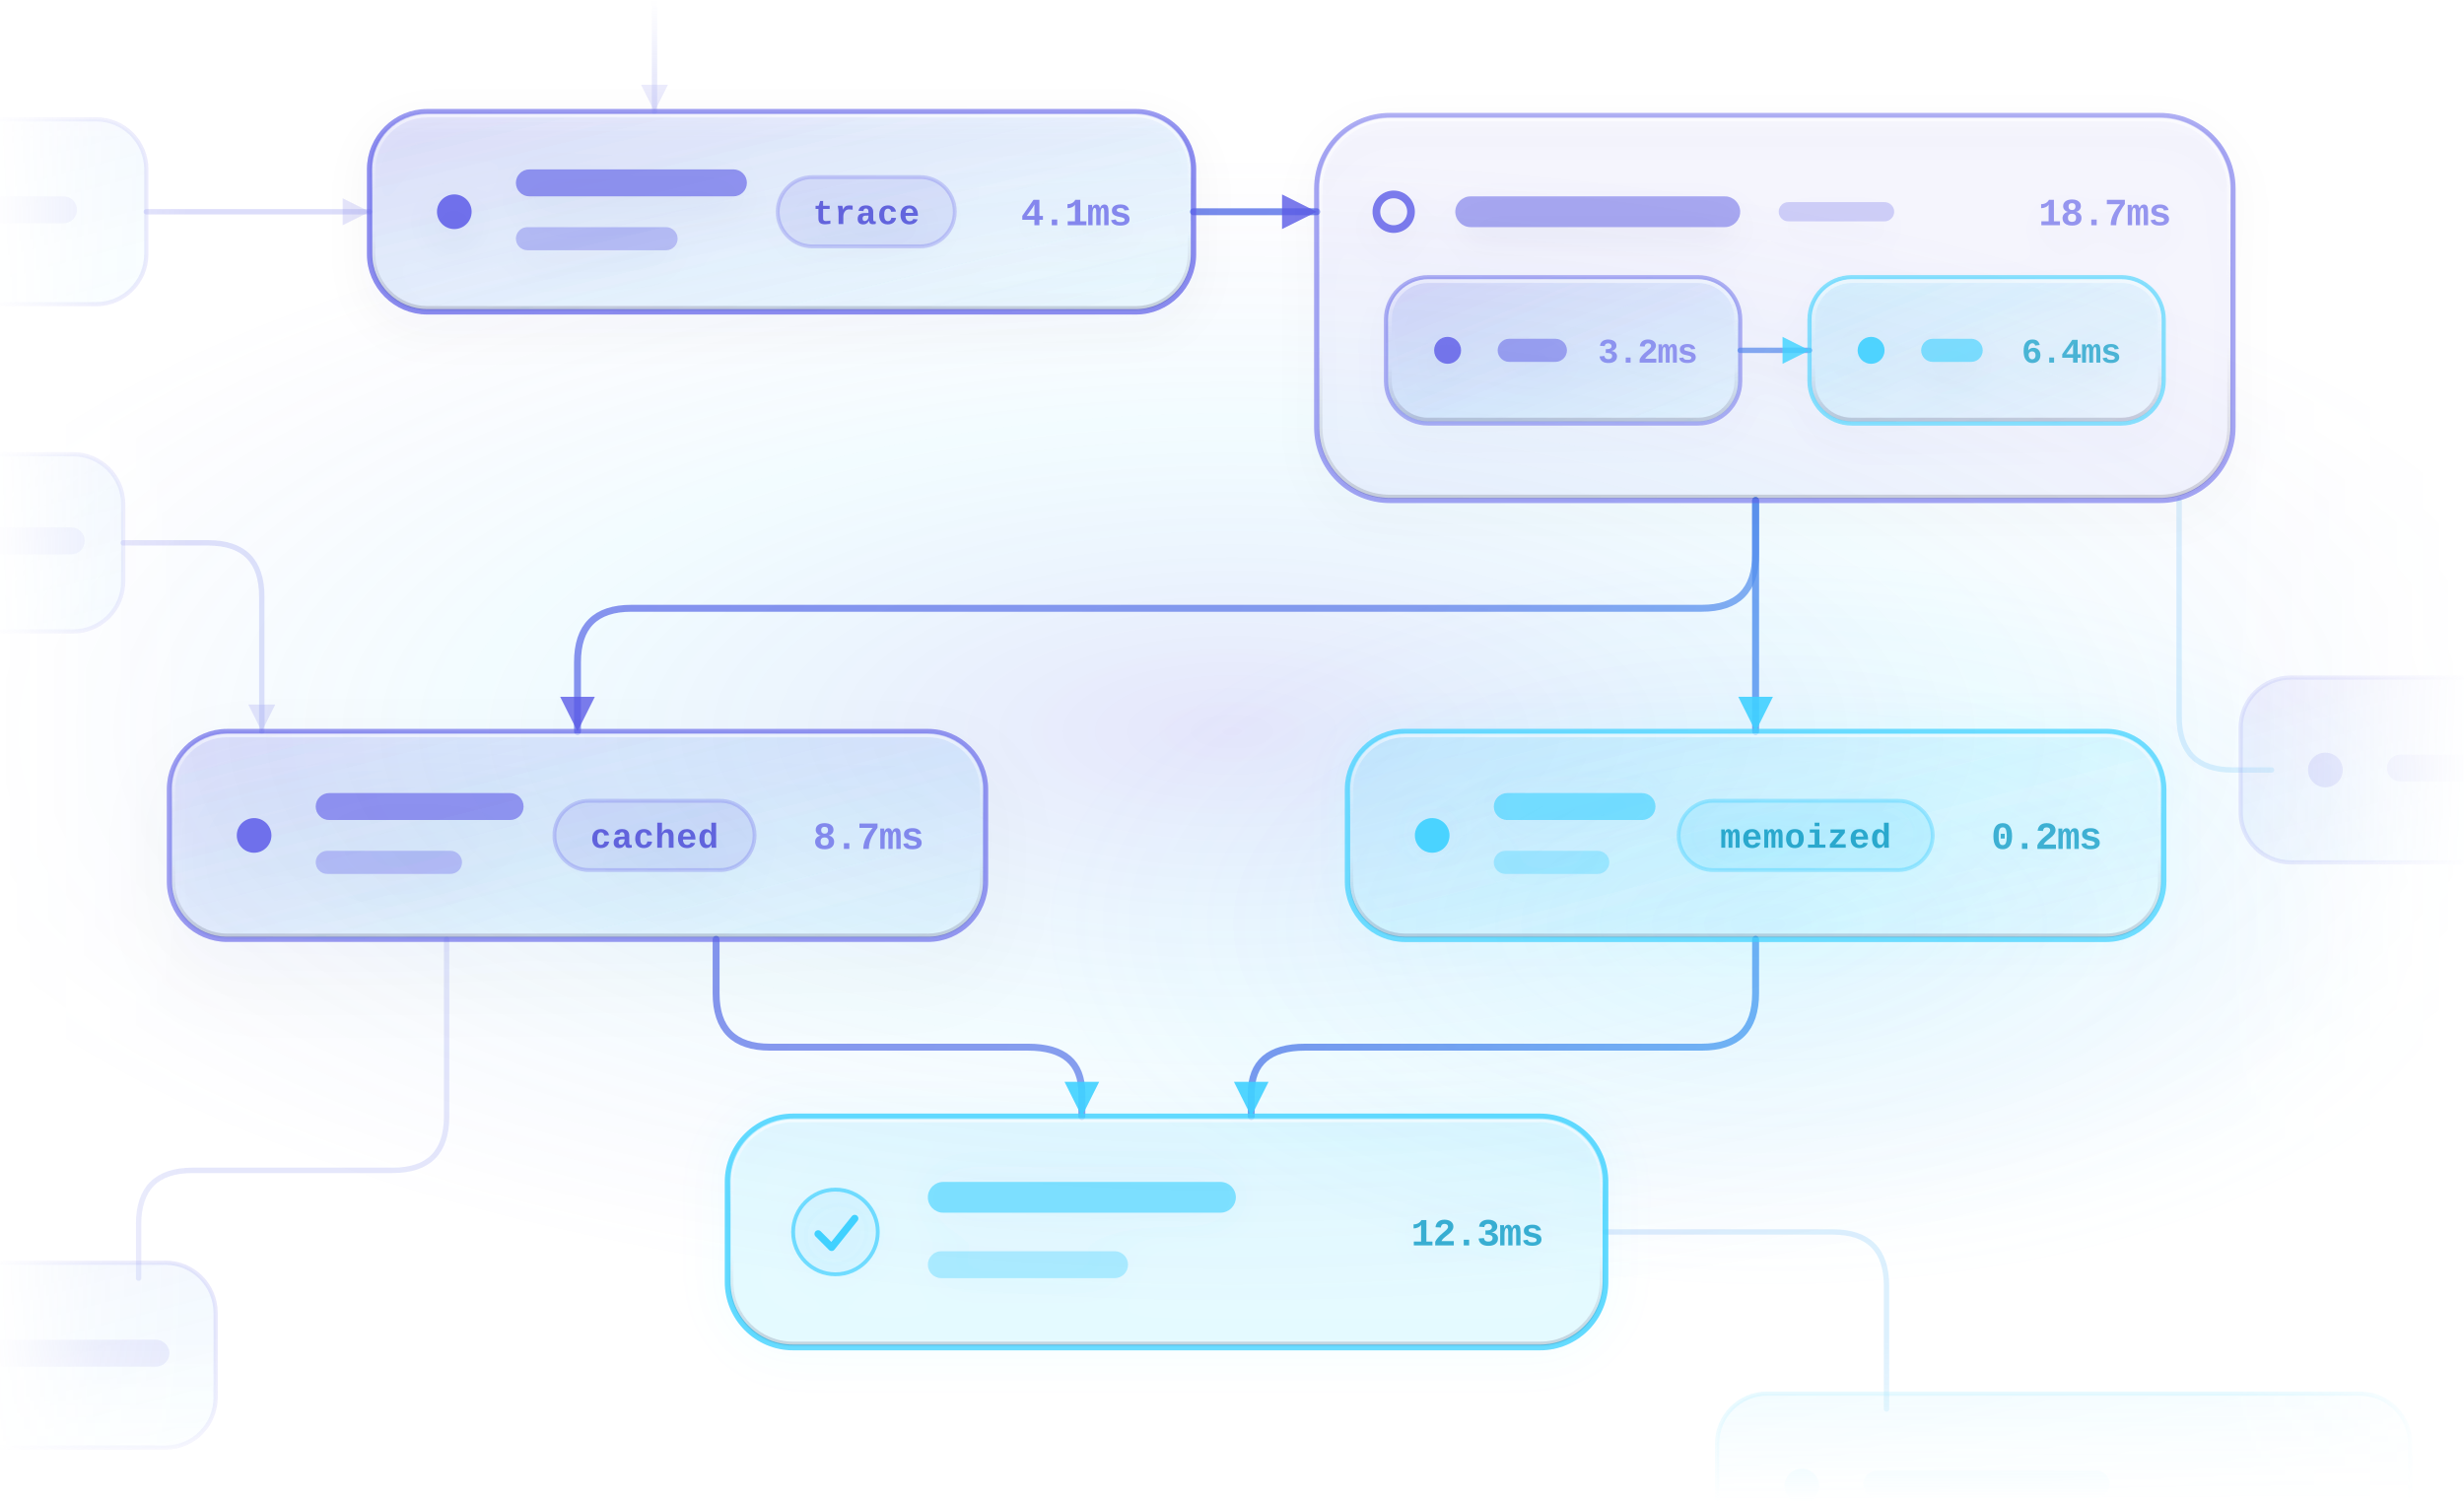
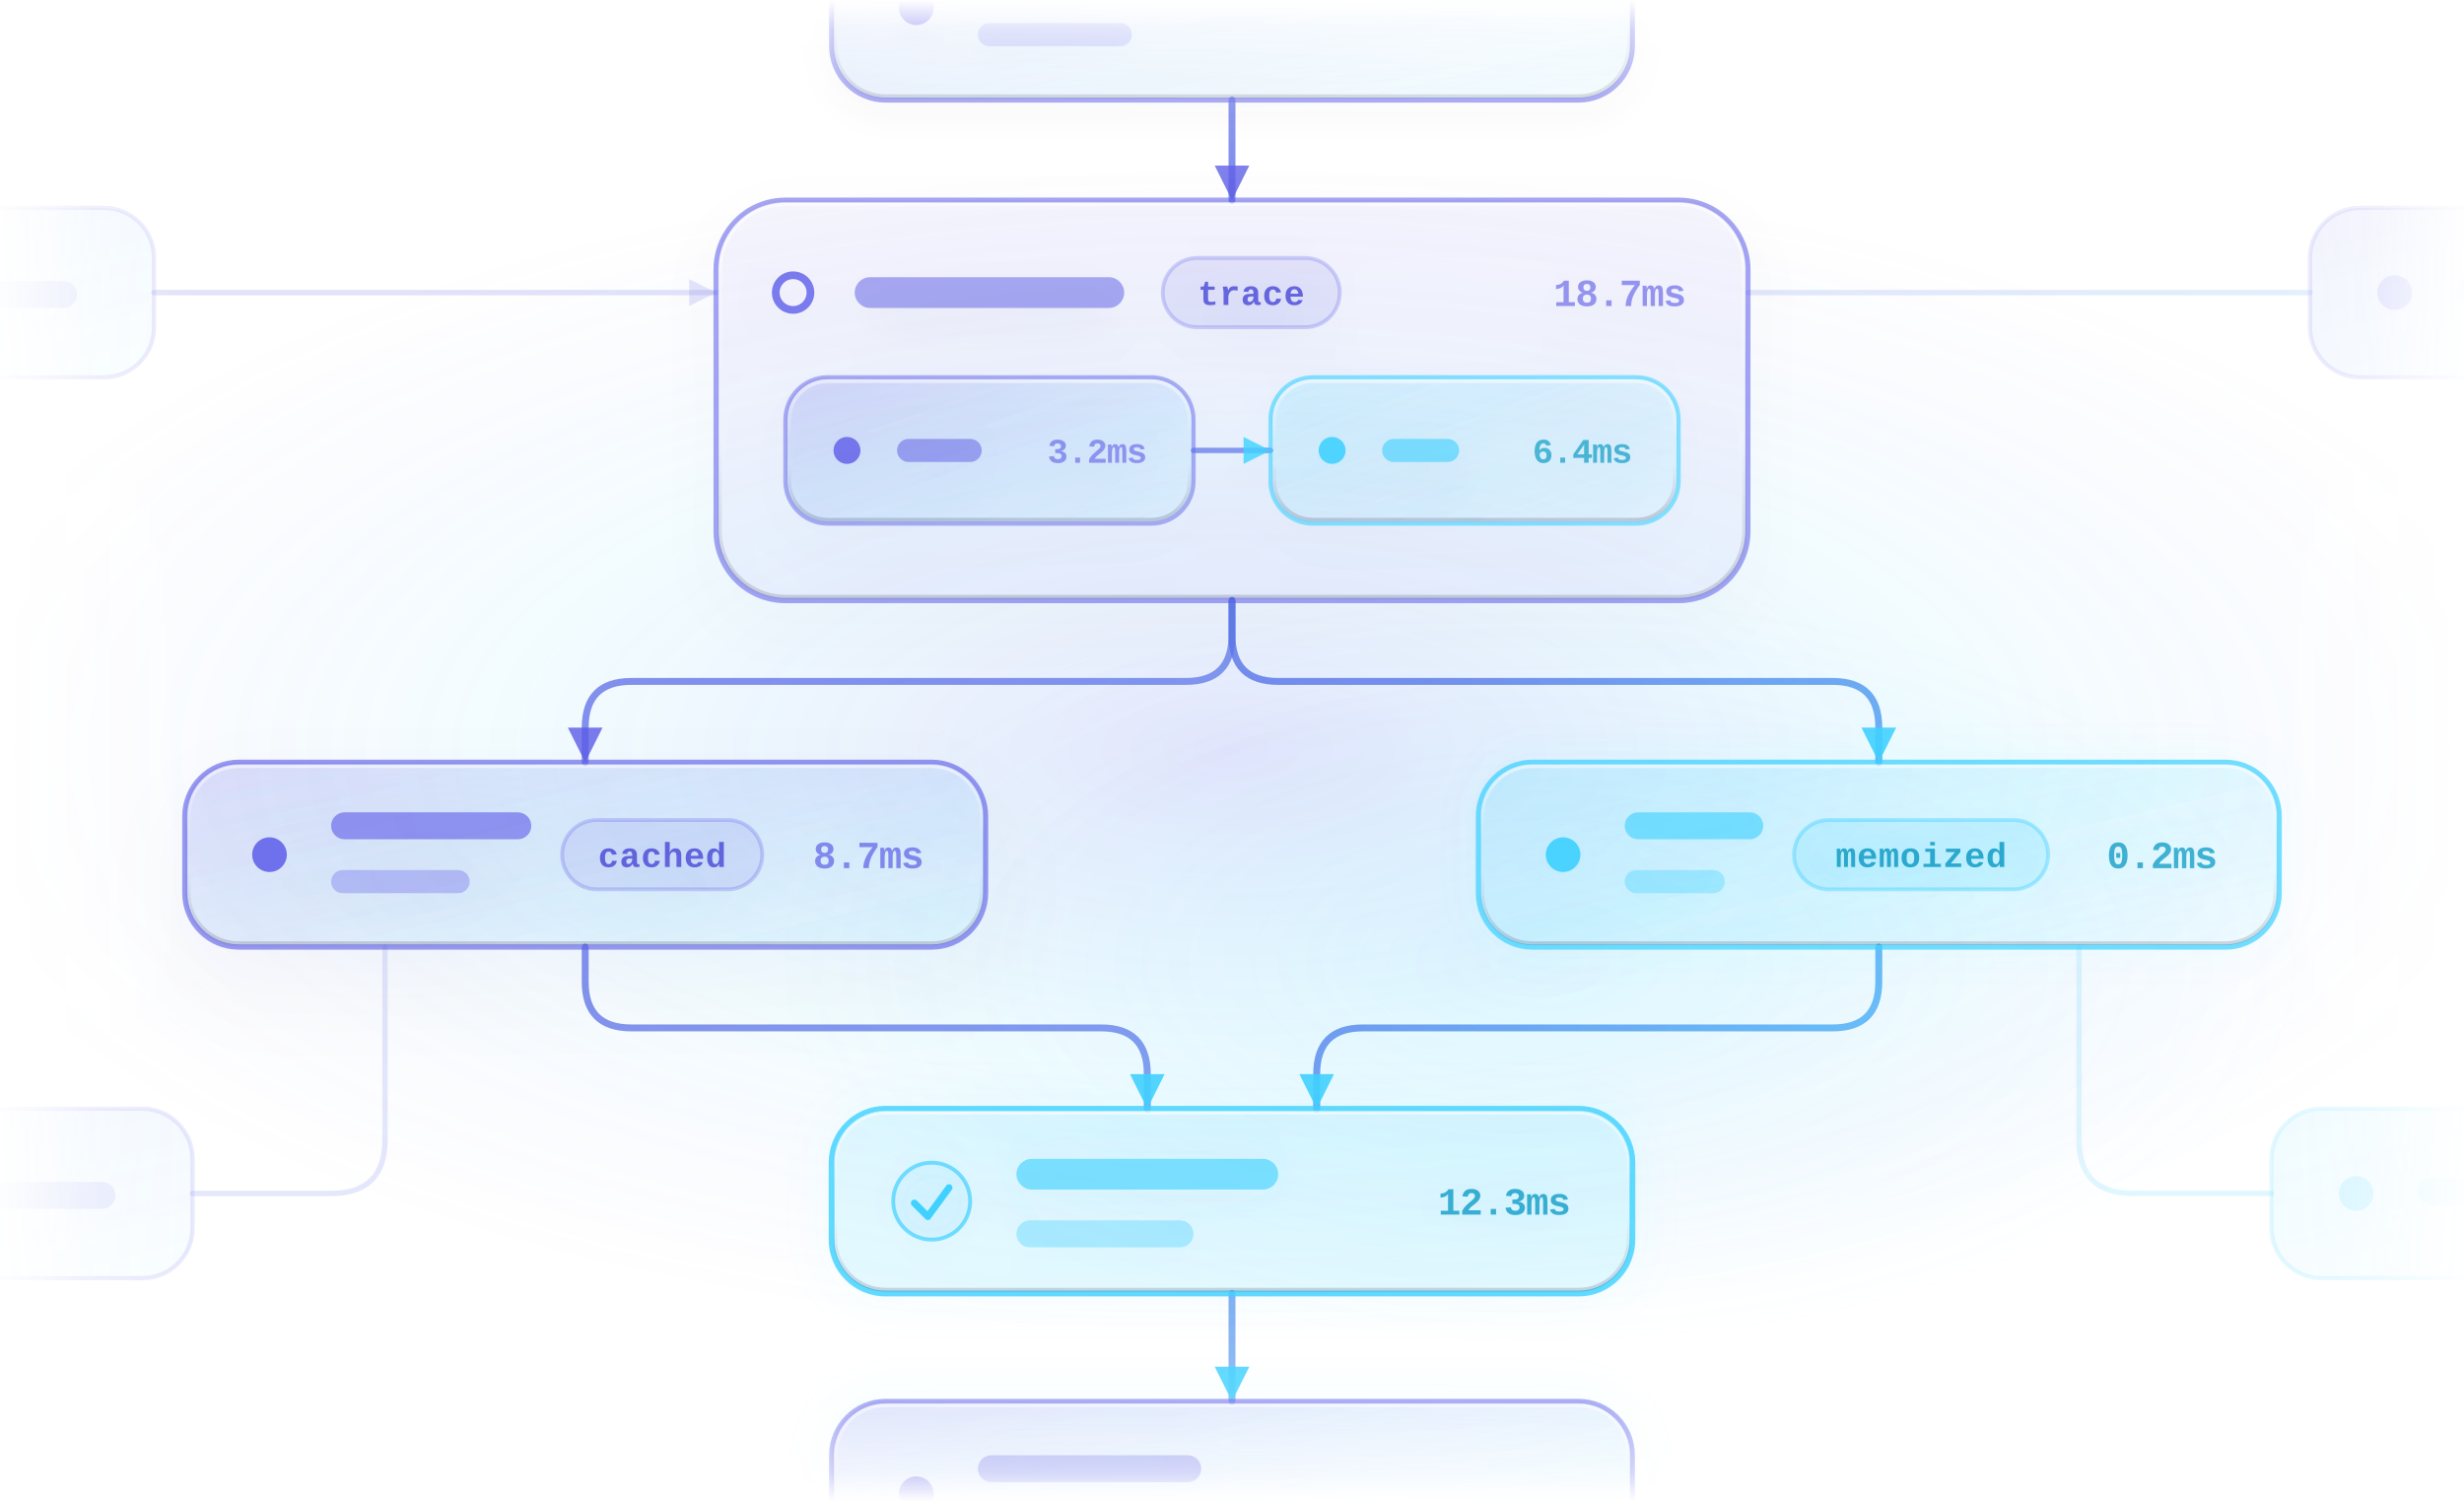
<svg xmlns="http://www.w3.org/2000/svg" viewBox="0 0 640 390" fill="none">
  <defs>
-     <linearGradient id="flow" x1="20" y1="40" x2="600" y2="350" gradientUnits="userSpaceOnUse">
+     <linearGradient id="flow" x1="120" y1="20" x2="520" y2="370" gradientUnits="userSpaceOnUse">
      <stop stop-color="#5c5ce7" />
      <stop offset=".55" stop-color="#5a7ae8" />
      <stop offset="1" stop-color="#41d1ff" />
    </linearGradient>
    <linearGradient id="glass" x1="0" y1="0" x2="1" y2="1">
      <stop stop-color="#5c5ce7" stop-opacity=".2" />
      <stop offset="1" stop-color="#41d1ff" stop-opacity=".07" />
    </linearGradient>
    <linearGradient id="glass-accent" x1="0" y1="0" x2="1" y2="1">
      <stop stop-color="#41d1ff" stop-opacity=".17" />
      <stop offset="1" stop-color="#41d1ff" stop-opacity=".05" />
    </linearGradient>
    <linearGradient id="bevel" x1="0" y1="0" x2="0" y2="1">
      <stop stop-color="#ffffff" stop-opacity=".5" />
      <stop offset=".42" stop-color="#ffffff" stop-opacity="0" />
      <stop offset=".6" stop-color="#161238" stop-opacity="0" />
      <stop offset="1" stop-color="#161238" stop-opacity=".17" />
    </linearGradient>
    <radialGradient id="atmosphere">
      <stop stop-color="#5c5ce7" stop-opacity=".16" />
      <stop offset=".55" stop-color="#41d1ff" stop-opacity=".065" />
      <stop offset="1" stop-color="#5c5ce7" stop-opacity="0" />
    </radialGradient>
    <radialGradient id="accent-atmosphere">
      <stop stop-color="#41d1ff" stop-opacity=".11" />
      <stop offset="1" stop-color="#41d1ff" stop-opacity="0" />
    </radialGradient>
    <linearGradient id="fade-x" x1="0" y1="0" x2="1" y2="0">
      <stop stop-color="white" stop-opacity="0" />
      <stop offset=".018" stop-color="white" stop-opacity=".28" />
      <stop offset=".042" stop-color="white" stop-opacity=".7" />
      <stop offset=".08" stop-color="white" />
-       <stop offset=".9" stop-color="white" />
-       <stop offset=".94" stop-color="white" stop-opacity=".72" />
-       <stop offset=".975" stop-color="white" stop-opacity=".3" />
+       <stop offset=".92" stop-color="white" />
+       <stop offset=".958" stop-color="white" stop-opacity=".7" />
+       <stop offset=".982" stop-color="white" stop-opacity=".28" />
      <stop offset="1" stop-color="white" stop-opacity="0" />
    </linearGradient>
    <mask id="edge-x" maskUnits="userSpaceOnUse" x="0" y="0" width="640" height="390">
      <rect width="640" height="390" fill="url(#fade-x)" />
    </mask>
    <linearGradient id="fade-y" x1="0" y1="0" x2="0" y2="1">
      <stop stop-color="white" stop-opacity="0" />
-       <stop offset=".022" stop-color="white" stop-opacity=".28" />
-       <stop offset=".05" stop-color="white" stop-opacity=".7" />
-       <stop offset=".095" stop-color="white" />
-       <stop offset=".89" stop-color="white" />
-       <stop offset=".935" stop-color="white" stop-opacity=".72" />
-       <stop offset=".975" stop-color="white" stop-opacity=".3" />
+       <stop offset=".02" stop-color="white" stop-opacity=".42" />
+       <stop offset=".075" stop-color="white" stop-opacity=".88" />
+       <stop offset=".13" stop-color="white" />
+       <stop offset=".87" stop-color="white" />
+       <stop offset=".925" stop-color="white" stop-opacity=".88" />
+       <stop offset=".98" stop-color="white" stop-opacity=".42" />
      <stop offset="1" stop-color="white" stop-opacity="0" />
    </linearGradient>
    <mask id="edge-y" maskUnits="userSpaceOnUse" x="0" y="0" width="640" height="390">
      <rect width="640" height="390" fill="url(#fade-y)" />
    </mask>
-     <radialGradient id="background-fade" cx=".5" cy=".46" r=".72">
+     <radialGradient id="background-fade" cx=".5" cy=".5" r=".72">
      <stop offset=".64" stop-color="white" />
      <stop offset=".86" stop-color="white" stop-opacity=".62" />
      <stop offset="1" stop-color="white" stop-opacity="0" />
    </radialGradient>
    <mask id="background-mask" maskUnits="userSpaceOnUse" x="0" y="0" width="640" height="390">
      <rect width="640" height="390" fill="url(#background-fade)" />
    </mask>
    <marker id="arrow" viewBox="0 0 9 9" refX="9" refY="4.5" markerWidth="9" markerHeight="9" orient="auto" markerUnits="userSpaceOnUse">
      <path d="M0 0 L9 4.5 L0 9 Z" fill="#5c5ce7" fill-opacity=".8" />
    </marker>
    <marker id="arrow-accent" viewBox="0 0 9 9" refX="9" refY="4.5" markerWidth="9" markerHeight="9" orient="auto" markerUnits="userSpaceOnUse">
      <path d="M0 0 L9 4.5 L0 9 Z" fill="#41d1ff" fill-opacity=".9" />
    </marker>
    <marker id="arrow-small" viewBox="0 0 7 7" refX="7" refY="3.5" markerWidth="7" markerHeight="7" orient="auto" markerUnits="userSpaceOnUse">
      <path d="M0 0 L7 3.5 L0 7 Z" fill="#41d1ff" fill-opacity=".82" />
    </marker>
    <marker id="arrow-far" viewBox="0 0 7 7" refX="7" refY="3.5" markerWidth="7" markerHeight="7" orient="auto" markerUnits="userSpaceOnUse">
      <path d="M0 0 L7 3.5 L0 7 Z" fill="#5c5ce7" fill-opacity=".26" />
    </marker>
    <filter id="depth-far" x="-40%" y="-70%" width="180%" height="250%">
-       <feDropShadow dx="0" dy="4" stdDeviation="5" flood-color="#241d63" flood-opacity=".13" />
+       <feDropShadow dx="0" dy="3" stdDeviation="4" flood-color="#241d63" flood-opacity=".12" />
+     </filter>
+     <filter id="depth-back" x="-40%" y="-70%" width="180%" height="250%">
+       <feDropShadow dx="0" dy="6" stdDeviation="7" flood-color="#241d63" flood-opacity=".14" />
    </filter>
    <filter id="depth-mid" x="-40%" y="-70%" width="180%" height="250%">
-       <feDropShadow dx="1" dy="9" stdDeviation="10" flood-color="#241d63" flood-opacity=".16" />
+       <feDropShadow dx="1" dy="10" stdDeviation="11" flood-color="#241d63" flood-opacity=".16" />
    </filter>
    <filter id="depth-mid-accent" x="-40%" y="-70%" width="180%" height="250%">
-       <feDropShadow dx="1" dy="9" stdDeviation="10" flood-color="#241d63" flood-opacity=".12" />
+       <feDropShadow dx="1" dy="10" stdDeviation="11" flood-color="#241d63" flood-opacity=".12" />
      <feDropShadow dx="0" dy="0" stdDeviation="5" flood-color="#41d1ff" flood-opacity=".14" />
    </filter>
    <filter id="depth-near" x="-45%" y="-80%" width="190%" height="270%">
      <feDropShadow dx="1" dy="16" stdDeviation="15" flood-color="#241d63" flood-opacity=".18" />
      <feDropShadow dx="0" dy="0" stdDeviation="6" flood-color="#41d1ff" flood-opacity=".16" />
    </filter>
  </defs>
  <style>
    .ms {
      font-family: SFMono-Regular, Consolas, Liberation Mono, monospace;
      font-size: 10px;
      font-weight: 600;
      font-variant-numeric: tabular-nums;
      letter-spacing: -.03em;
    }
    /* Nested calls sit in a narrower box, so their duration steps down with it. */
    .ms-sm { font-size: 9px; }
    .tag {
      font-family: SFMono-Regular, Consolas, Liberation Mono, monospace;
      font-size: 9px;
      font-weight: 600;
      letter-spacing: .02em;
    }
    .bevel { fill: none; stroke: url(#bevel); stroke-width: 1; }
-     @media (max-width: 420px) { .beyond { display: none; } }
+     @media (max-width: 420px) { .aside { display: none; } }
  </style>
  <g mask="url(#edge-x)">
    <g mask="url(#edge-y)">
      <g mask="url(#background-mask)">
-         <ellipse cx="320" cy="190" rx="360" ry="150" fill="url(#atmosphere)" />
-         <ellipse cx="460" cy="240" rx="190" ry="95" fill="url(#accent-atmosphere)" />
-       </g>
-       <g class="beyond" opacity=".62">
+         <ellipse cx="320" cy="195" rx="356" ry="152" fill="url(#atmosphere)" />
+         <ellipse cx="400" cy="250" rx="200" ry="100" fill="url(#accent-atmosphere)" />
+       </g>
+       <g class="aside" opacity=".6">
        <g fill="none" stroke-linecap="round" stroke-linejoin="round" stroke-width="1.4">
-           <path d="M38 55 H96" stroke="url(#flow)" stroke-opacity=".34" marker-end="url(#arrow-far)" />
-           <path d="M170 0 V29" stroke="url(#flow)" stroke-opacity=".3" marker-end="url(#arrow-far)" />
-           <path d="M32 141 H54 Q68 141 68 155 V190" stroke="url(#flow)" stroke-opacity=".3" marker-end="url(#arrow-far)" />
-           <path d="M566 130 V186 Q566 200 580 200 H590" stroke="url(#flow)" stroke-opacity=".3" />
-           <path d="M417 320 H476 Q490 320 490 334 V366" stroke="url(#flow)" stroke-opacity=".3" />
-           <path d="M116 244 V290 Q116 304 102 304 H50 Q36 304 36 318 V332" stroke="url(#flow)" stroke-opacity=".26" />
+           <path d="M40 76 H186" stroke="url(#flow)" stroke-opacity=".3" marker-end="url(#arrow-far)" />
+           <path d="M454 76 H600" stroke="url(#flow)" stroke-opacity=".28" />
+           <path d="M100 246 V296 Q100 310 86 310 H50" stroke="url(#flow)" stroke-opacity=".26" />
+           <path d="M540 246 V296 Q540 310 554 310 H590" stroke="url(#flow)" stroke-opacity=".26" />
        </g>
        <g opacity=".8">
-           <rect x="-142" y="31" width="180" height="48" rx="13" fill="url(#glass)" stroke="#5c5ce7" stroke-opacity=".28" stroke-width="1.1" />
-           <rect x="-40" y="51" width="60" height="7" rx="3.5" fill="#5c5ce7" fill-opacity=".24" />
-           <rect x="-148" y="118" width="180" height="46" rx="13" fill="url(#glass)" stroke="#5c5ce7" stroke-opacity=".26" stroke-width="1.1" />
-           <rect x="-30" y="137" width="52" height="7" rx="3.5" fill="#5c5ce7" fill-opacity=".22" />
-           <rect x="582" y="176" width="180" height="48" rx="13" fill="url(#glass)" stroke="#5c5ce7" stroke-opacity=".28" stroke-width="1.1" />
-           <circle cx="604" cy="200" r="4.5" fill="#5c5ce7" fill-opacity=".36" />
-           <rect x="620" y="196" width="60" height="7" rx="3.5" fill="#5c5ce7" fill-opacity=".24" />
-           <rect x="446" y="362" width="180" height="48" rx="13" fill="url(#glass-accent)" stroke="#41d1ff" stroke-opacity=".32" stroke-width="1.1" />
-           <circle cx="468" cy="386" r="4.5" fill="#41d1ff" fill-opacity=".4" />
-           <rect x="484" y="382" width="64" height="7" rx="3.5" fill="#41d1ff" fill-opacity=".27" />
-           <rect x="-124" y="328" width="180" height="48" rx="13" fill="url(#glass)" stroke="#5c5ce7" stroke-opacity=".28" stroke-width="1.1" />
-           <rect x="-16" y="348" width="60" height="7" rx="3.5" fill="#5c5ce7" fill-opacity=".24" />
+           <rect x="-140" y="54" width="180" height="44" rx="13" fill="url(#glass)" stroke="#5c5ce7" stroke-opacity=".28" stroke-width="1.1" />
+           <rect x="-38" y="73" width="58" height="7" rx="3.5" fill="#5c5ce7" fill-opacity=".24" />
+           <rect x="600" y="54" width="180" height="44" rx="13" fill="url(#glass)" stroke="#5c5ce7" stroke-opacity=".28" stroke-width="1.1" />
+           <circle cx="622" cy="76" r="4.5" fill="#5c5ce7" fill-opacity=".36" />
+           <rect x="638" y="72" width="58" height="7" rx="3.5" fill="#5c5ce7" fill-opacity=".24" />
+           <rect x="-130" y="288" width="180" height="44" rx="13" fill="url(#glass)" stroke="#5c5ce7" stroke-opacity=".28" stroke-width="1.1" />
+           <rect x="-28" y="307" width="58" height="7" rx="3.5" fill="#5c5ce7" fill-opacity=".24" />
+           <rect x="590" y="288" width="180" height="44" rx="13" fill="url(#glass-accent)" stroke="#41d1ff" stroke-opacity=".3" stroke-width="1.1" />
+           <circle cx="612" cy="310" r="4.5" fill="#41d1ff" fill-opacity=".38" />
+           <rect x="628" y="306" width="58" height="7" rx="3.5" fill="#41d1ff" fill-opacity=".26" />
        </g>
      </g>
      <g fill="none" stroke-linecap="round" stroke-linejoin="round" stroke-width="1.8">
-         <path d="M310 55 H342" stroke="url(#flow)" stroke-opacity=".82" marker-end="url(#arrow)" />
-         <path d="M456 130 V144 Q456 158 442 158 H164 Q150 158 150 172 V190" stroke="url(#flow)" stroke-opacity=".72" marker-end="url(#arrow)" />
-         <path d="M456 130 V190" stroke="url(#flow)" stroke-opacity=".82" marker-end="url(#arrow-accent)" />
-         <path d="M186 244 V258 Q186 272 200 272 H267 Q281 272 281 284 V290" stroke="url(#flow)" stroke-opacity=".72" marker-end="url(#arrow-accent)" />
-         <path d="M456 244 V258 Q456 272 442 272 H339 Q325 272 325 284 V290" stroke="url(#flow)" stroke-opacity=".8" marker-end="url(#arrow-accent)" />
+         <path d="M320 26 V52" stroke="url(#flow)" stroke-opacity=".8" marker-end="url(#arrow)" />
+         <path d="M320 156 V165 Q320 177 308 177 H164 Q152 177 152 189 V198" stroke="url(#flow)" stroke-opacity=".74" marker-end="url(#arrow)" />
+         <path d="M320 156 V165 Q320 177 332 177 H476 Q488 177 488 189 V198" stroke="url(#flow)" stroke-opacity=".82" marker-end="url(#arrow-accent)" />
+         <path d="M152 246 V255 Q152 267 164 267 H286 Q298 267 298 279 V288" stroke="url(#flow)" stroke-opacity=".74" marker-end="url(#arrow-accent)" />
+         <path d="M488 246 V255 Q488 267 476 267 H354 Q342 267 342 279 V288" stroke="url(#flow)" stroke-opacity=".82" marker-end="url(#arrow-accent)" />
+         <path d="M320 336 V364" stroke="url(#flow)" stroke-opacity=".72" marker-end="url(#arrow-accent)" />
      </g>
      <g filter="url(#depth-far)">
-         <rect x="96" y="29" width="214" height="52" rx="15" fill="url(#glass)" stroke="#5c5ce7" stroke-opacity=".7" stroke-width="1.4" />
-         <rect class="bevel" x="97" y="30" width="212" height="50" rx="14" />
-         <circle cx="118" cy="55" r="4.5" fill="#5c5ce7" fill-opacity=".85" />
-         <rect x="134" y="44" width="60" height="7" rx="3.5" fill="#5c5ce7" fill-opacity=".62" />
-         <rect x="134" y="59" width="42" height="6" rx="3" fill="#5c5ce7" fill-opacity=".34" />
-         <rect x="202" y="46" width="46" height="18" rx="9" fill="#5c5ce7" fill-opacity=".12" stroke="#5c5ce7" stroke-opacity=".26" />
-         <text class="tag" x="225" y="58.2" text-anchor="middle" fill="#4b4bd6" fill-opacity=".82">trace</text>
-         <text class="ms" x="294" y="58.5" text-anchor="end" fill="#5c5ce7" fill-opacity=".7">4.1ms</text>
-       </g>
-       <g filter="url(#depth-far)">
-         <rect x="342" y="30" width="238" height="100" rx="19" fill="#5c5ce7" fill-opacity=".05" stroke="#5c5ce7" stroke-opacity=".55" stroke-width="1.35" />
-         <rect class="bevel" x="343" y="31" width="236" height="98" rx="18" />
-         <circle cx="362" cy="55" r="4.5" fill="none" stroke="#5c5ce7" stroke-opacity=".8" stroke-width="2" />
-         <rect x="378" y="51" width="74" height="8" rx="4" fill="#5c5ce7" fill-opacity=".5" />
-         <rect x="462" y="52.5" width="30" height="5" rx="2.5" fill="#5c5ce7" fill-opacity=".26" />
-         <text class="ms" x="564" y="58.5" text-anchor="end" fill="#5c5ce7" fill-opacity=".62">18.7ms</text>
-         <rect x="360" y="72" width="92" height="38" rx="11" fill="url(#glass)" stroke="#5c5ce7" stroke-opacity=".45" stroke-width="1.1" />
-         <rect class="bevel" x="361" y="73" width="90" height="36" rx="10" />
-         <circle cx="376" cy="91" r="3.5" fill="#5c5ce7" fill-opacity=".8" />
-         <rect x="389" y="88" width="18" height="6" rx="3" fill="#5c5ce7" fill-opacity=".5" />
-         <text class="ms ms-sm" x="441" y="94.2" text-anchor="end" fill="#5c5ce7" fill-opacity=".6">3.2ms</text>
-         <path d="M452 91 H470" stroke="url(#flow)" stroke-opacity=".7" stroke-width="1.4" stroke-linecap="round" marker-end="url(#arrow-small)" />
-         <rect x="470" y="72" width="92" height="38" rx="11" fill="url(#glass-accent)" stroke="#41d1ff" stroke-opacity=".6" stroke-width="1.1" />
-         <rect class="bevel" x="471" y="73" width="90" height="36" rx="10" />
-         <circle cx="486" cy="91" r="3.5" fill="#41d1ff" fill-opacity=".9" />
-         <rect x="499" y="88" width="16" height="6" rx="3" fill="#41d1ff" fill-opacity=".62" />
-         <text class="ms ms-sm" x="551" y="94.2" text-anchor="end" fill="#2ba8cd" fill-opacity=".82">6.4ms</text>
+         <rect x="216" y="-22" width="208" height="48" rx="14" fill="url(#glass)" stroke="#5c5ce7" stroke-opacity=".62" stroke-width="1.3" />
+         <rect class="bevel" x="217" y="-21" width="206" height="46" rx="13" />
+         <circle cx="238" cy="2" r="4.5" fill="#5c5ce7" fill-opacity=".8" />
+         <rect x="254" y="-8" width="58" height="7" rx="3.5" fill="#5c5ce7" fill-opacity=".55" />
+         <rect x="254" y="6" width="40" height="6" rx="3" fill="#5c5ce7" fill-opacity=".3" />
+       </g>
+       <g filter="url(#depth-back)">
+         <rect x="186" y="52" width="268" height="104" rx="18" fill="#5c5ce7" fill-opacity=".05" stroke="#5c5ce7" stroke-opacity=".55" stroke-width="1.35" />
+         <rect class="bevel" x="187" y="53" width="266" height="102" rx="17" />
+         <circle cx="206" cy="76" r="4.5" fill="none" stroke="#5c5ce7" stroke-opacity=".8" stroke-width="2" />
+         <rect x="222" y="72" width="70" height="8" rx="4" fill="#5c5ce7" fill-opacity=".5" />
+         <rect x="302" y="67" width="46" height="18" rx="9" fill="#5c5ce7" fill-opacity=".12" stroke="#5c5ce7" stroke-opacity=".26" />
+         <text class="tag" x="325" y="79.2" text-anchor="middle" fill="#4b4bd6" fill-opacity=".82">trace</text>
+         <text class="ms" x="438" y="79.5" text-anchor="end" fill="#5c5ce7" fill-opacity=".62">18.7ms</text>
+         <rect x="204" y="98" width="106" height="38" rx="11" fill="url(#glass)" stroke="#5c5ce7" stroke-opacity=".45" stroke-width="1.1" />
+         <rect class="bevel" x="205" y="99" width="104" height="36" rx="10" />
+         <circle cx="220" cy="117" r="3.5" fill="#5c5ce7" fill-opacity=".8" />
+         <rect x="233" y="114" width="22" height="6" rx="3" fill="#5c5ce7" fill-opacity=".5" />
+         <text class="ms ms-sm" x="298" y="120.2" text-anchor="end" fill="#5c5ce7" fill-opacity=".6">3.2ms</text>
+         <path d="M310 117 H330" stroke="url(#flow)" stroke-opacity=".7" stroke-width="1.4" stroke-linecap="round" marker-end="url(#arrow-small)" />
+         <rect x="330" y="98" width="106" height="38" rx="11" fill="url(#glass-accent)" stroke="#41d1ff" stroke-opacity=".6" stroke-width="1.1" />
+         <rect class="bevel" x="331" y="99" width="104" height="36" rx="10" />
+         <circle cx="346" cy="117" r="3.5" fill="#41d1ff" fill-opacity=".9" />
+         <rect x="359" y="114" width="20" height="6" rx="3" fill="#41d1ff" fill-opacity=".62" />
+         <text class="ms ms-sm" x="424" y="120.2" text-anchor="end" fill="#2ba8cd" fill-opacity=".82">6.4ms</text>
      </g>
      <g filter="url(#depth-mid)">
-         <rect x="44" y="190" width="212" height="54" rx="15" fill="url(#glass)" stroke="#5c5ce7" stroke-opacity=".62" stroke-width="1.35" />
-         <rect class="bevel" x="45" y="191" width="210" height="52" rx="14" />
-         <circle cx="66" cy="217" r="4.5" fill="#5c5ce7" fill-opacity=".85" />
-         <rect x="82" y="206" width="54" height="7" rx="3.5" fill="#5c5ce7" fill-opacity=".6" />
-         <rect x="82" y="221" width="38" height="6" rx="3" fill="#5c5ce7" fill-opacity=".32" />
-         <rect x="144" y="208" width="52" height="18" rx="9" fill="#5c5ce7" fill-opacity=".12" stroke="#5c5ce7" stroke-opacity=".26" />
-         <text class="tag" x="170" y="220.2" text-anchor="middle" fill="#4b4bd6" fill-opacity=".82">cached</text>
-         <text class="ms" x="240" y="220.5" text-anchor="end" fill="#5c5ce7" fill-opacity=".68">8.7ms</text>
+         <rect x="48" y="198" width="208" height="48" rx="14" fill="url(#glass)" stroke="#5c5ce7" stroke-opacity=".62" stroke-width="1.35" />
+         <rect class="bevel" x="49" y="199" width="206" height="46" rx="13" />
+         <circle cx="70" cy="222" r="4.5" fill="#5c5ce7" fill-opacity=".85" />
+         <rect x="86" y="211" width="52" height="7" rx="3.5" fill="#5c5ce7" fill-opacity=".6" />
+         <rect x="86" y="226" width="36" height="6" rx="3" fill="#5c5ce7" fill-opacity=".32" />
+         <rect x="146" y="213" width="52" height="18" rx="9" fill="#5c5ce7" fill-opacity=".12" stroke="#5c5ce7" stroke-opacity=".26" />
+         <text class="tag" x="172" y="225.2" text-anchor="middle" fill="#4b4bd6" fill-opacity=".82">cached</text>
+         <text class="ms" x="240" y="225.5" text-anchor="end" fill="#5c5ce7" fill-opacity=".68">8.7ms</text>
      </g>
      <g filter="url(#depth-mid-accent)">
-         <rect x="350" y="190" width="212" height="54" rx="15" fill="url(#glass-accent)" stroke="#41d1ff" stroke-opacity=".72" stroke-width="1.4" />
-         <rect class="bevel" x="351" y="191" width="210" height="52" rx="14" />
-         <circle cx="372" cy="217" r="4.5" fill="#41d1ff" fill-opacity=".92" />
-         <rect x="388" y="206" width="42" height="7" rx="3.5" fill="#41d1ff" fill-opacity=".62" />
-         <rect x="388" y="221" width="30" height="6" rx="3" fill="#41d1ff" fill-opacity=".34" />
-         <rect x="436" y="208" width="66" height="18" rx="9" fill="#41d1ff" fill-opacity=".16" stroke="#41d1ff" stroke-opacity=".4" />
-         <text class="tag" x="469" y="220.2" text-anchor="middle" fill="#2ba8cd">memoized</text>
-         <text class="ms" x="546" y="220.5" text-anchor="end" fill="#2ba8cd" fill-opacity=".88">0.2ms</text>
+         <rect x="384" y="198" width="208" height="48" rx="14" fill="url(#glass-accent)" stroke="#41d1ff" stroke-opacity=".72" stroke-width="1.35" />
+         <rect class="bevel" x="385" y="199" width="206" height="46" rx="13" />
+         <circle cx="406" cy="222" r="4.5" fill="#41d1ff" fill-opacity=".92" />
+         <rect x="422" y="211" width="36" height="7" rx="3.5" fill="#41d1ff" fill-opacity=".62" />
+         <rect x="422" y="226" width="26" height="6" rx="3" fill="#41d1ff" fill-opacity=".34" />
+         <rect x="466" y="213" width="66" height="18" rx="9" fill="#41d1ff" fill-opacity=".16" stroke="#41d1ff" stroke-opacity=".4" />
+         <text class="tag" x="499" y="225.2" text-anchor="middle" fill="#2ba8cd">memoized</text>
+         <text class="ms" x="576" y="225.5" text-anchor="end" fill="#2ba8cd" fill-opacity=".88">0.2ms</text>
      </g>
      <g filter="url(#depth-near)">
-         <rect x="189" y="290" width="228" height="60" rx="17" fill="#41d1ff" fill-opacity=".11" stroke="#41d1ff" stroke-opacity=".82" stroke-width="1.5" />
-         <rect class="bevel" x="190" y="291" width="226" height="58" rx="16" />
-         <circle cx="217" cy="320" r="11" fill="#41d1ff" fill-opacity=".08" stroke="#41d1ff" stroke-opacity=".7" />
-         <path d="M212.5 320.5 L216 324 L222 316.5" stroke="#41d1ff" stroke-width="1.9" stroke-linecap="round" stroke-linejoin="round" />
-         <rect x="241" y="307" width="80" height="8" rx="4" fill="#41d1ff" fill-opacity=".62" />
-         <rect x="241" y="325" width="52" height="7" rx="3.5" fill="#41d1ff" fill-opacity=".36" />
-         <text class="ms" x="401" y="323.5" text-anchor="end" fill="#2ba8cd" fill-opacity=".9">12.3ms</text>
+         <rect x="216" y="288" width="208" height="48" rx="14" fill="#41d1ff" fill-opacity=".11" stroke="#41d1ff" stroke-opacity=".82" stroke-width="1.5" />
+         <rect class="bevel" x="217" y="289" width="206" height="46" rx="13" />
+         <circle cx="242" cy="312" r="10" fill="#41d1ff" fill-opacity=".08" stroke="#41d1ff" stroke-opacity=".7" />
+         <path d="M237.5 312.5 L241 316 L246.5 308.5" stroke="#41d1ff" stroke-width="1.8" stroke-linecap="round" stroke-linejoin="round" />
+         <rect x="264" y="301" width="68" height="8" rx="4" fill="#41d1ff" fill-opacity=".62" />
+         <rect x="264" y="317" width="46" height="7" rx="3.5" fill="#41d1ff" fill-opacity=".36" />
+         <text class="ms" x="408" y="315.5" text-anchor="end" fill="#2ba8cd" fill-opacity=".9">12.3ms</text>
+       </g>
+       <g filter="url(#depth-near)">
+         <rect x="216" y="364" width="208" height="48" rx="14" fill="url(#glass)" stroke="#5c5ce7" stroke-opacity=".6" stroke-width="1.3" />
+         <rect class="bevel" x="217" y="365" width="206" height="46" rx="13" />
+         <circle cx="238" cy="388" r="4.5" fill="#5c5ce7" fill-opacity=".78" />
+         <rect x="254" y="378" width="58" height="7" rx="3.5" fill="#5c5ce7" fill-opacity=".52" />
      </g>
    </g>
  </g>
</svg>
